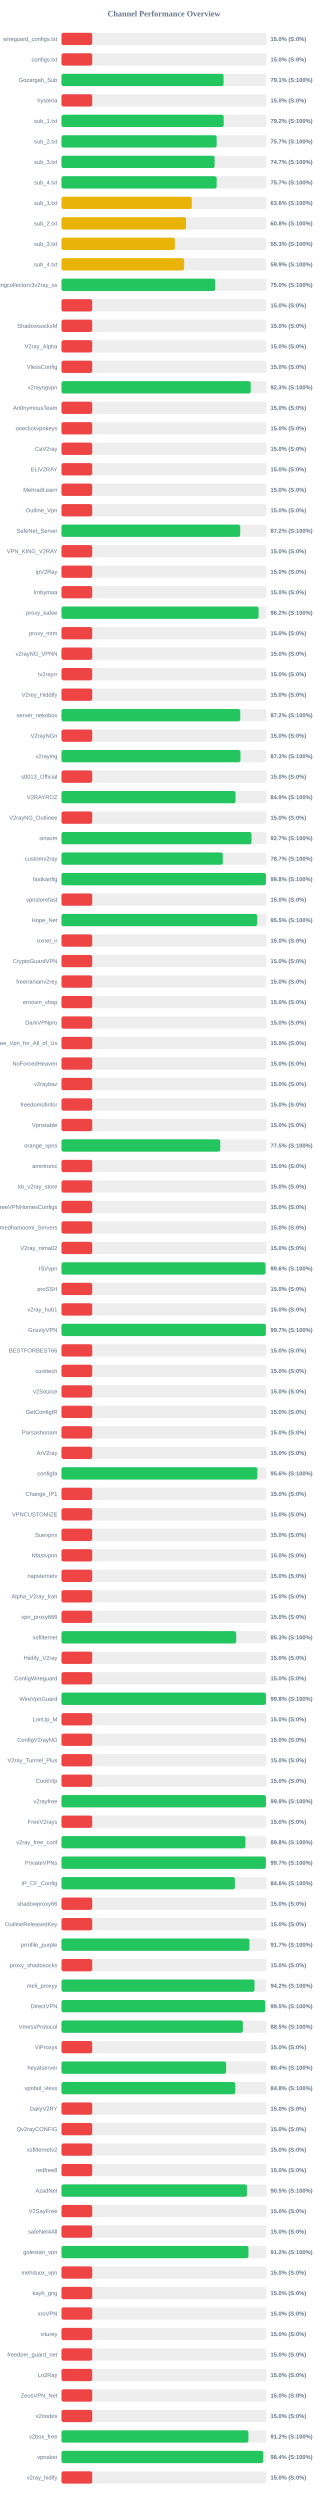
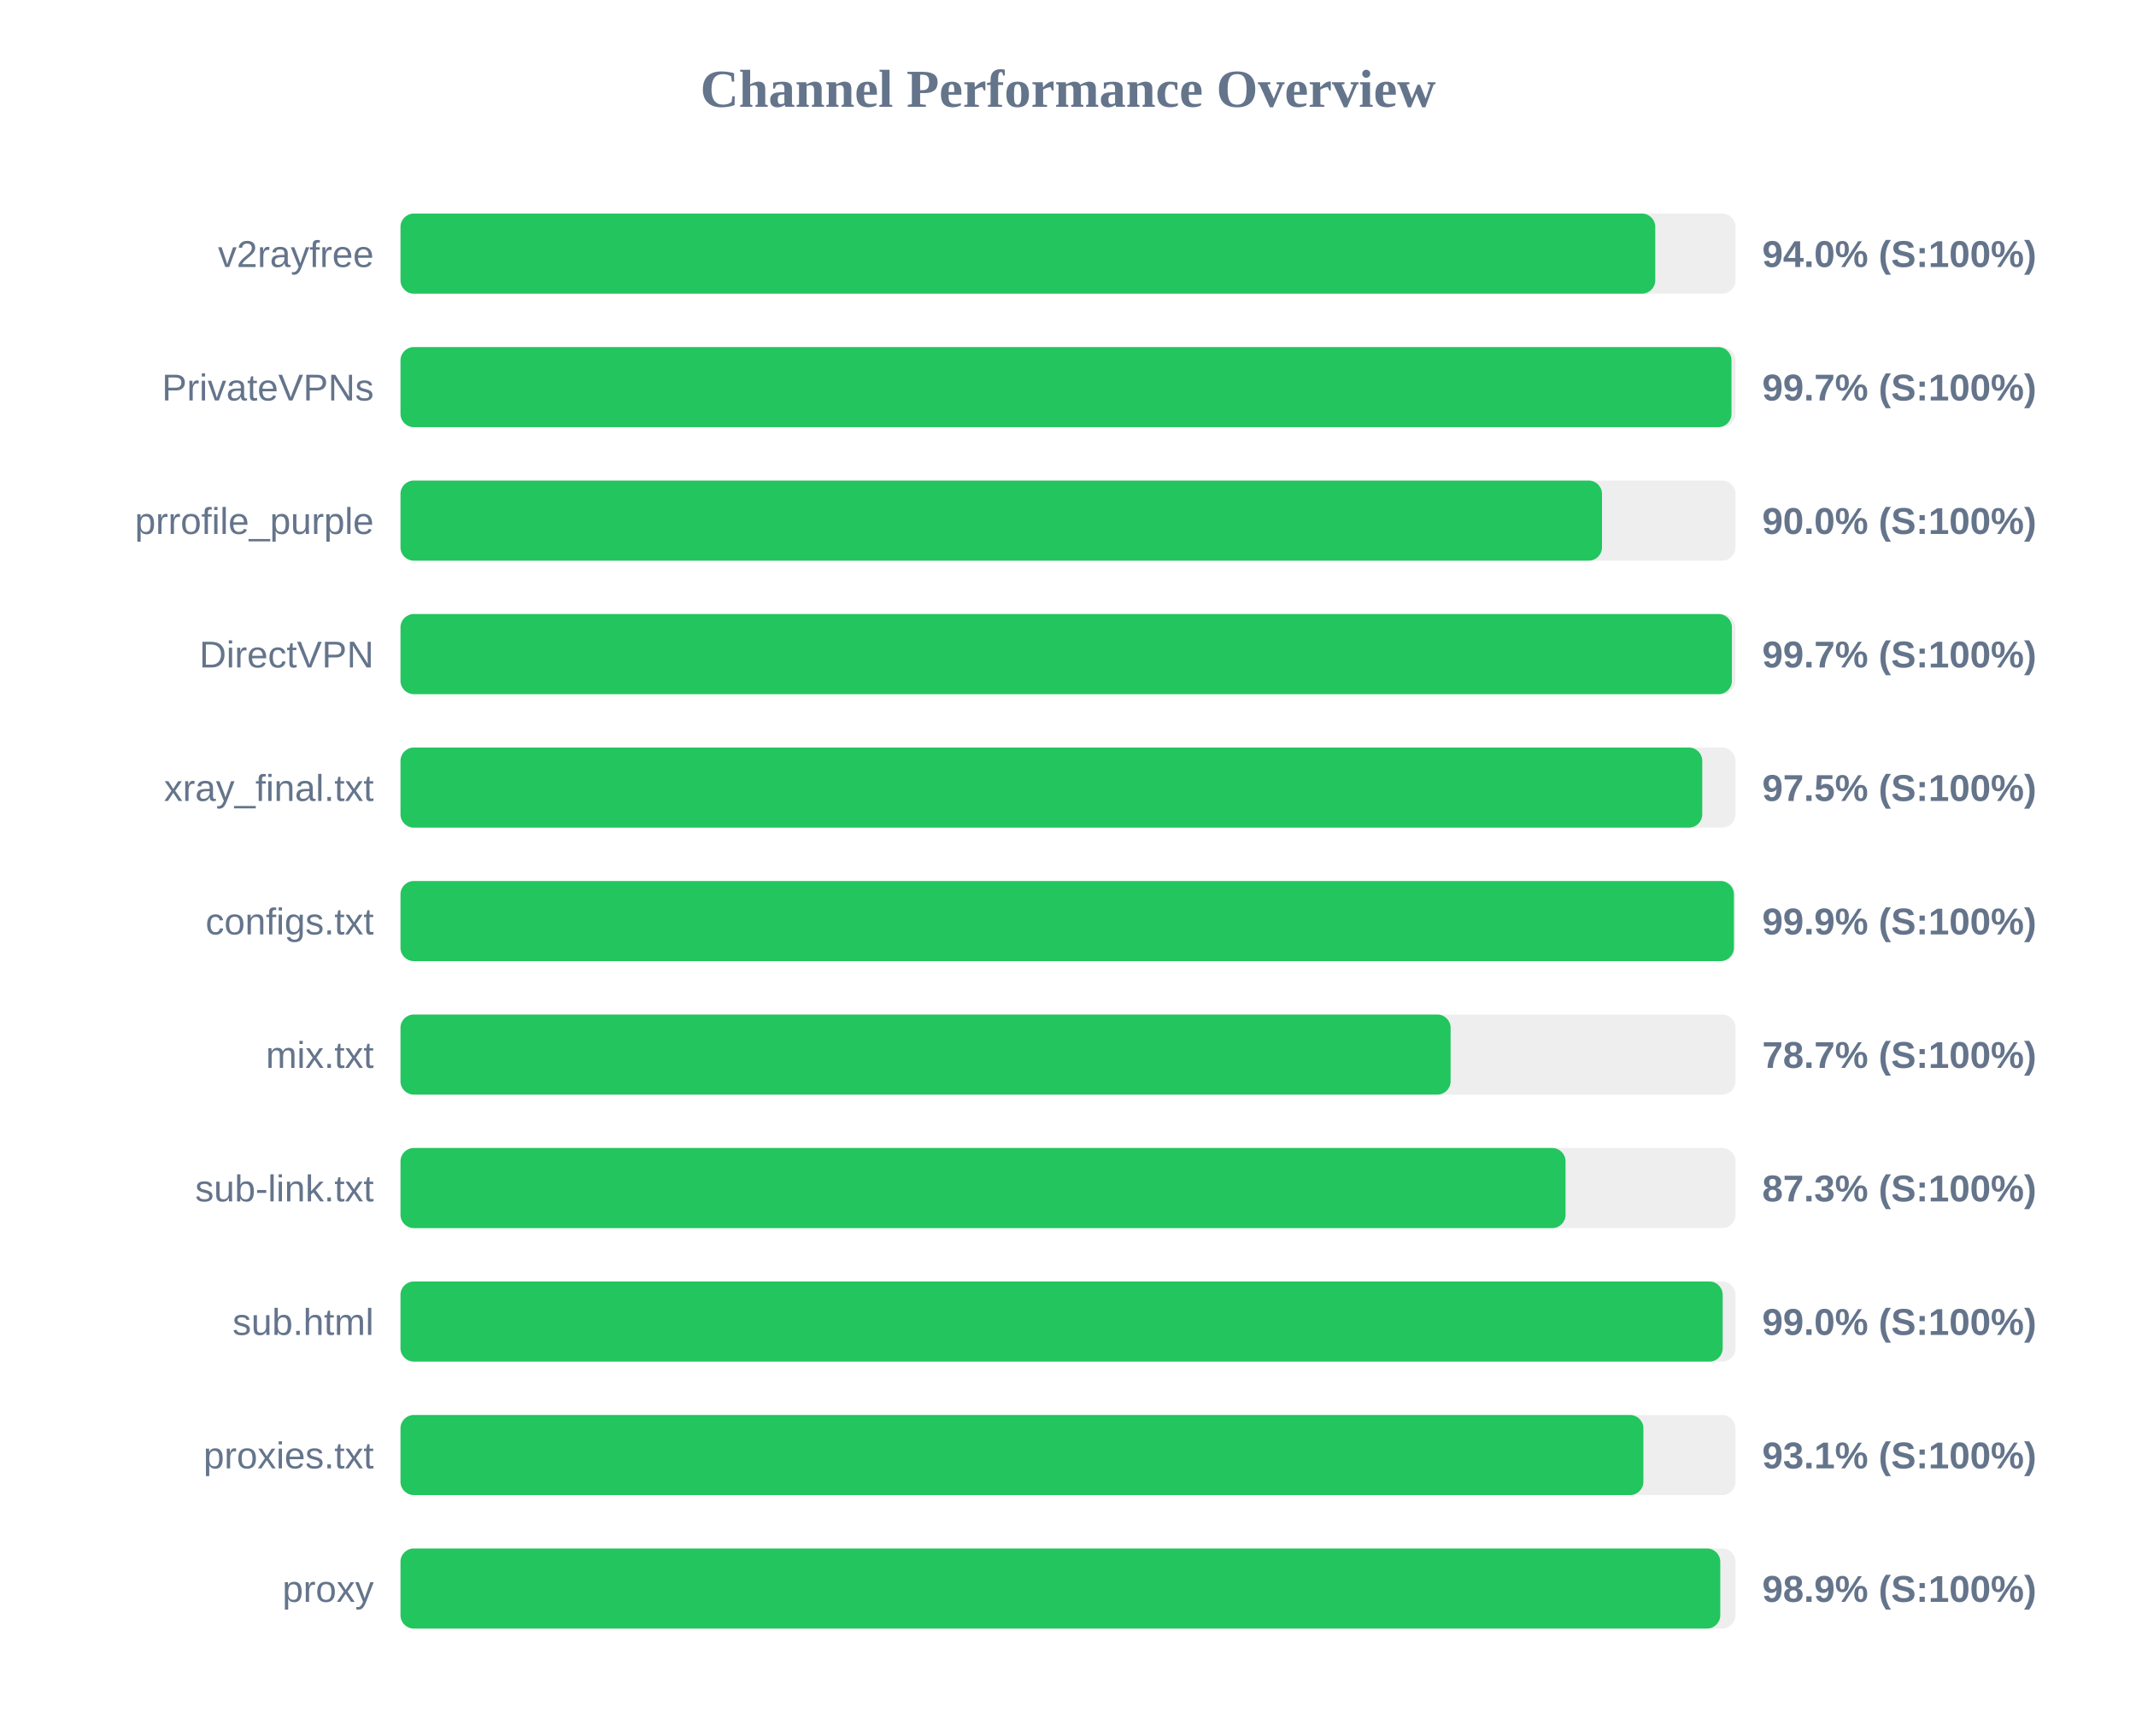
- <svg xmlns="http://www.w3.org/2000/svg" width="800" height="6100" version="1.1">
+ <svg xmlns="http://www.w3.org/2000/svg" width="800" height="650" version="1.1">
  <style>
        .row { font: 14px Arial; fill: #64748b; }
        .score { font: bold 14px Arial; fill: #64748b; }
    </style>
  <text x="400" y="40" text-anchor="middle" font-size="20px" font-weight="bold" fill="#64748b">Channel Performance Overview</text>
  <rect x="150" y="80" width="500" height="30" fill="#eee" rx="5" />
-   <rect x="150" y="80" width="75.0" height="30" fill="#ef4444" rx="5" />
-   <text x="140" y="100" text-anchor="end" class="row">wireguard_configs.txt</text>
-   <text x="660" y="100" text-anchor="start" class="score">15.0% (S:0%)</text>
+   <rect x="150" y="80" width="469.95" height="30" fill="#22c55e" rx="5" />
+   <text x="140" y="100" text-anchor="end" class="row">v2rayfree</text>
+   <text x="660" y="100" text-anchor="start" class="score">94.0% (S:100%)</text>
  <rect x="150" y="130" width="500" height="30" fill="#eee" rx="5" />
-   <rect x="150" y="130" width="75.0" height="30" fill="#ef4444" rx="5" />
-   <text x="140" y="150" text-anchor="end" class="row">configs.txt</text>
-   <text x="660" y="150" text-anchor="start" class="score">15.0% (S:0%)</text>
+   <rect x="150" y="130" width="498.5" height="30" fill="#22c55e" rx="5" />
+   <text x="140" y="150" text-anchor="end" class="row">PrivateVPNs</text>
+   <text x="660" y="150" text-anchor="start" class="score">99.7% (S:100%)</text>
  <rect x="150" y="180" width="500" height="30" fill="#eee" rx="5" />
-   <rect x="150" y="180" width="395.55" height="30" fill="#22c55e" rx="5" />
-   <text x="140" y="200" text-anchor="end" class="row">Gozargah_Sub</text>
-   <text x="660" y="200" text-anchor="start" class="score">79.1% (S:100%)</text>
+   <rect x="150" y="180" width="450.0" height="30" fill="#22c55e" rx="5" />
+   <text x="140" y="200" text-anchor="end" class="row">prrofile_purple</text>
+   <text x="660" y="200" text-anchor="start" class="score">90.0% (S:100%)</text>
  <rect x="150" y="230" width="500" height="30" fill="#eee" rx="5" />
-   <rect x="150" y="230" width="75.0" height="30" fill="#ef4444" rx="5" />
-   <text x="140" y="250" text-anchor="end" class="row">hysteria</text>
-   <text x="660" y="250" text-anchor="start" class="score">15.0% (S:0%)</text>
+   <rect x="150" y="230" width="498.65" height="30" fill="#22c55e" rx="5" />
+   <text x="140" y="250" text-anchor="end" class="row">DirectVPN</text>
+   <text x="660" y="250" text-anchor="start" class="score">99.7% (S:100%)</text>
  <rect x="150" y="280" width="500" height="30" fill="#eee" rx="5" />
-   <rect x="150" y="280" width="395.75" height="30" fill="#22c55e" rx="5" />
-   <text x="140" y="300" text-anchor="end" class="row">sub_1.txt</text>
-   <text x="660" y="300" text-anchor="start" class="score">79.2% (S:100%)</text>
+   <rect x="150" y="280" width="487.55" height="30" fill="#22c55e" rx="5" />
+   <text x="140" y="300" text-anchor="end" class="row">xray_final.txt</text>
+   <text x="660" y="300" text-anchor="start" class="score">97.5% (S:100%)</text>
  <rect x="150" y="330" width="500" height="30" fill="#eee" rx="5" />
-   <rect x="150" y="330" width="378.7" height="30" fill="#22c55e" rx="5" />
-   <text x="140" y="350" text-anchor="end" class="row">sub_2.txt</text>
-   <text x="660" y="350" text-anchor="start" class="score">75.7% (S:100%)</text>
+   <rect x="150" y="330" width="499.4" height="30" fill="#22c55e" rx="5" />
+   <text x="140" y="350" text-anchor="end" class="row">configs.txt</text>
+   <text x="660" y="350" text-anchor="start" class="score">99.9% (S:100%)</text>
  <rect x="150" y="380" width="500" height="30" fill="#eee" rx="5" />
-   <rect x="150" y="380" width="373.65" height="30" fill="#22c55e" rx="5" />
-   <text x="140" y="400" text-anchor="end" class="row">sub_3.txt</text>
-   <text x="660" y="400" text-anchor="start" class="score">74.7% (S:100%)</text>
+   <rect x="150" y="380" width="393.3" height="30" fill="#22c55e" rx="5" />
+   <text x="140" y="400" text-anchor="end" class="row">mix.txt</text>
+   <text x="660" y="400" text-anchor="start" class="score">78.7% (S:100%)</text>
  <rect x="150" y="430" width="500" height="30" fill="#eee" rx="5" />
-   <rect x="150" y="430" width="378.7" height="30" fill="#22c55e" rx="5" />
-   <text x="140" y="450" text-anchor="end" class="row">sub_4.txt</text>
-   <text x="660" y="450" text-anchor="start" class="score">75.7% (S:100%)</text>
+   <rect x="150" y="430" width="436.35" height="30" fill="#22c55e" rx="5" />
+   <text x="140" y="450" text-anchor="end" class="row">sub-link.txt</text>
+   <text x="660" y="450" text-anchor="start" class="score">87.3% (S:100%)</text>
  <rect x="150" y="480" width="500" height="30" fill="#eee" rx="5" />
-   <rect x="150" y="480" width="318.0" height="30" fill="#eab308" rx="5" />
-   <text x="140" y="500" text-anchor="end" class="row">sub_1.txt</text>
-   <text x="660" y="500" text-anchor="start" class="score">63.6% (S:100%)</text>
+   <rect x="150" y="480" width="495.2" height="30" fill="#22c55e" rx="5" />
+   <text x="140" y="500" text-anchor="end" class="row">sub.html</text>
+   <text x="660" y="500" text-anchor="start" class="score">99.0% (S:100%)</text>
  <rect x="150" y="530" width="500" height="30" fill="#eee" rx="5" />
-   <rect x="150" y="530" width="303.95" height="30" fill="#eab308" rx="5" />
-   <text x="140" y="550" text-anchor="end" class="row">sub_2.txt</text>
-   <text x="660" y="550" text-anchor="start" class="score">60.8% (S:100%)</text>
+   <rect x="150" y="530" width="465.5" height="30" fill="#22c55e" rx="5" />
+   <text x="140" y="550" text-anchor="end" class="row">proxies.txt</text>
+   <text x="660" y="550" text-anchor="start" class="score">93.1% (S:100%)</text>
  <rect x="150" y="580" width="500" height="30" fill="#eee" rx="5" />
-   <rect x="150" y="580" width="276.7" height="30" fill="#eab308" rx="5" />
-   <text x="140" y="600" text-anchor="end" class="row">sub_3.txt</text>
-   <text x="660" y="600" text-anchor="start" class="score">55.3% (S:100%)</text>
-   <rect x="150" y="630" width="500" height="30" fill="#eee" rx="5" />
-   <rect x="150" y="630" width="299.3" height="30" fill="#eab308" rx="5" />
-   <text x="140" y="650" text-anchor="end" class="row">sub_4.txt</text>
-   <text x="660" y="650" text-anchor="start" class="score">59.9% (S:100%)</text>
-   <rect x="150" y="680" width="500" height="30" fill="#eee" rx="5" />
-   <rect x="150" y="680" width="375.2" height="30" fill="#22c55e" rx="5" />
-   <text x="140" y="700" text-anchor="end" class="row">kayhgngcollectorv3v2ray_ss</text>
-   <text x="660" y="700" text-anchor="start" class="score">75.0% (S:100%)</text>
-   <rect x="150" y="730" width="500" height="30" fill="#eee" rx="5" />
-   <rect x="150" y="730" width="75.0" height="30" fill="#ef4444" rx="5" />
-   <text x="140" y="750" text-anchor="end" class="row" />
-   <text x="660" y="750" text-anchor="start" class="score">15.0% (S:0%)</text>
-   <rect x="150" y="780" width="500" height="30" fill="#eee" rx="5" />
-   <rect x="150" y="780" width="75.0" height="30" fill="#ef4444" rx="5" />
-   <text x="140" y="800" text-anchor="end" class="row">ShadowsocksM</text>
-   <text x="660" y="800" text-anchor="start" class="score">15.0% (S:0%)</text>
-   <rect x="150" y="830" width="500" height="30" fill="#eee" rx="5" />
-   <rect x="150" y="830" width="75.0" height="30" fill="#ef4444" rx="5" />
-   <text x="140" y="850" text-anchor="end" class="row">V2ray_Alpha</text>
-   <text x="660" y="850" text-anchor="start" class="score">15.0% (S:0%)</text>
-   <rect x="150" y="880" width="500" height="30" fill="#eee" rx="5" />
-   <rect x="150" y="880" width="75.0" height="30" fill="#ef4444" rx="5" />
-   <text x="140" y="900" text-anchor="end" class="row">VlessConfig</text>
-   <text x="660" y="900" text-anchor="start" class="score">15.0% (S:0%)</text>
-   <rect x="150" y="930" width="500" height="30" fill="#eee" rx="5" />
-   <rect x="150" y="930" width="461.75" height="30" fill="#22c55e" rx="5" />
-   <text x="140" y="950" text-anchor="end" class="row">v2rayngvpn</text>
-   <text x="660" y="950" text-anchor="start" class="score">92.3% (S:100%)</text>
-   <rect x="150" y="980" width="500" height="30" fill="#eee" rx="5" />
-   <rect x="150" y="980" width="75.0" height="30" fill="#ef4444" rx="5" />
-   <text x="140" y="1000" text-anchor="end" class="row">An0nymousTeam</text>
-   <text x="660" y="1000" text-anchor="start" class="score">15.0% (S:0%)</text>
-   <rect x="150" y="1030" width="500" height="30" fill="#eee" rx="5" />
-   <rect x="150" y="1030" width="75.0" height="30" fill="#ef4444" rx="5" />
-   <text x="140" y="1050" text-anchor="end" class="row">oneclickvpnkeys</text>
-   <text x="660" y="1050" text-anchor="start" class="score">15.0% (S:0%)</text>
-   <rect x="150" y="1080" width="500" height="30" fill="#eee" rx="5" />
-   <rect x="150" y="1080" width="75.0" height="30" fill="#ef4444" rx="5" />
-   <text x="140" y="1100" text-anchor="end" class="row">CaV2ray</text>
-   <text x="660" y="1100" text-anchor="start" class="score">15.0% (S:0%)</text>
-   <rect x="150" y="1130" width="500" height="30" fill="#eee" rx="5" />
-   <rect x="150" y="1130" width="75.0" height="30" fill="#ef4444" rx="5" />
-   <text x="140" y="1150" text-anchor="end" class="row">ELiV2RAY</text>
-   <text x="660" y="1150" text-anchor="start" class="score">15.0% (S:0%)</text>
-   <rect x="150" y="1180" width="500" height="30" fill="#eee" rx="5" />
-   <rect x="150" y="1180" width="75.0" height="30" fill="#ef4444" rx="5" />
-   <text x="140" y="1200" text-anchor="end" class="row">MehradLearn</text>
-   <text x="660" y="1200" text-anchor="start" class="score">15.0% (S:0%)</text>
-   <rect x="150" y="1230" width="500" height="30" fill="#eee" rx="5" />
-   <rect x="150" y="1230" width="75.0" height="30" fill="#ef4444" rx="5" />
-   <text x="140" y="1250" text-anchor="end" class="row">Outline_Vpn</text>
-   <text x="660" y="1250" text-anchor="start" class="score">15.0% (S:0%)</text>
-   <rect x="150" y="1280" width="500" height="30" fill="#eee" rx="5" />
-   <rect x="150" y="1280" width="436.05" height="30" fill="#22c55e" rx="5" />
-   <text x="140" y="1300" text-anchor="end" class="row">SafeNet_Server</text>
-   <text x="660" y="1300" text-anchor="start" class="score">87.2% (S:100%)</text>
-   <rect x="150" y="1330" width="500" height="30" fill="#eee" rx="5" />
-   <rect x="150" y="1330" width="75.0" height="30" fill="#ef4444" rx="5" />
-   <text x="140" y="1350" text-anchor="end" class="row">VPN_KING_V2RAY</text>
-   <text x="660" y="1350" text-anchor="start" class="score">15.0% (S:0%)</text>
-   <rect x="150" y="1380" width="500" height="30" fill="#eee" rx="5" />
-   <rect x="150" y="1380" width="75.0" height="30" fill="#ef4444" rx="5" />
-   <text x="140" y="1400" text-anchor="end" class="row">ipV2Ray</text>
-   <text x="660" y="1400" text-anchor="start" class="score">15.0% (S:0%)</text>
-   <rect x="150" y="1430" width="500" height="30" fill="#eee" rx="5" />
-   <rect x="150" y="1430" width="75.0" height="30" fill="#ef4444" rx="5" />
-   <text x="140" y="1450" text-anchor="end" class="row">lrnbymaa</text>
-   <text x="660" y="1450" text-anchor="start" class="score">15.0% (S:0%)</text>
-   <rect x="150" y="1480" width="500" height="30" fill="#eee" rx="5" />
-   <rect x="150" y="1480" width="481.0" height="30" fill="#22c55e" rx="5" />
-   <text x="140" y="1500" text-anchor="end" class="row">proxy_kafee</text>
-   <text x="660" y="1500" text-anchor="start" class="score">96.2% (S:100%)</text>
-   <rect x="150" y="1530" width="500" height="30" fill="#eee" rx="5" />
-   <rect x="150" y="1530" width="75.0" height="30" fill="#ef4444" rx="5" />
-   <text x="140" y="1550" text-anchor="end" class="row">proxy_mtm</text>
-   <text x="660" y="1550" text-anchor="start" class="score">15.0% (S:0%)</text>
-   <rect x="150" y="1580" width="500" height="30" fill="#eee" rx="5" />
-   <rect x="150" y="1580" width="75.0" height="30" fill="#ef4444" rx="5" />
-   <text x="140" y="1600" text-anchor="end" class="row">v2rayNG_VPNN</text>
-   <text x="660" y="1600" text-anchor="start" class="score">15.0% (S:0%)</text>
-   <rect x="150" y="1630" width="500" height="30" fill="#eee" rx="5" />
-   <rect x="150" y="1630" width="75.0" height="30" fill="#ef4444" rx="5" />
-   <text x="140" y="1650" text-anchor="end" class="row">tv2rayrr</text>
-   <text x="660" y="1650" text-anchor="start" class="score">15.0% (S:0%)</text>
-   <rect x="150" y="1680" width="500" height="30" fill="#eee" rx="5" />
-   <rect x="150" y="1680" width="75.0" height="30" fill="#ef4444" rx="5" />
-   <text x="140" y="1700" text-anchor="end" class="row">V2rey_Hiddify</text>
-   <text x="660" y="1700" text-anchor="start" class="score">15.0% (S:0%)</text>
-   <rect x="150" y="1730" width="500" height="30" fill="#eee" rx="5" />
-   <rect x="150" y="1730" width="436.2" height="30" fill="#22c55e" rx="5" />
-   <text x="140" y="1750" text-anchor="end" class="row">server_nekobox</text>
-   <text x="660" y="1750" text-anchor="start" class="score">87.2% (S:100%)</text>
-   <rect x="150" y="1780" width="500" height="30" fill="#eee" rx="5" />
-   <rect x="150" y="1780" width="75.0" height="30" fill="#ef4444" rx="5" />
-   <text x="140" y="1800" text-anchor="end" class="row">V2rayNGn</text>
-   <text x="660" y="1800" text-anchor="start" class="score">15.0% (S:0%)</text>
-   <rect x="150" y="1830" width="500" height="30" fill="#eee" rx="5" />
-   <rect x="150" y="1830" width="436.75" height="30" fill="#22c55e" rx="5" />
-   <text x="140" y="1850" text-anchor="end" class="row">v2raying</text>
-   <text x="660" y="1850" text-anchor="start" class="score">87.3% (S:100%)</text>
-   <rect x="150" y="1880" width="500" height="30" fill="#eee" rx="5" />
-   <rect x="150" y="1880" width="75.0" height="30" fill="#ef4444" rx="5" />
-   <text x="140" y="1900" text-anchor="end" class="row">s0013_Official</text>
-   <text x="660" y="1900" text-anchor="start" class="score">15.0% (S:0%)</text>
-   <rect x="150" y="1930" width="500" height="30" fill="#eee" rx="5" />
-   <rect x="150" y="1930" width="424.65" height="30" fill="#22c55e" rx="5" />
-   <text x="140" y="1950" text-anchor="end" class="row">V2RAYROZ</text>
-   <text x="660" y="1950" text-anchor="start" class="score">84.9% (S:100%)</text>
-   <rect x="150" y="1980" width="500" height="30" fill="#eee" rx="5" />
-   <rect x="150" y="1980" width="75.0" height="30" fill="#ef4444" rx="5" />
-   <text x="140" y="2000" text-anchor="end" class="row">V2rayNG_Outlinee</text>
-   <text x="660" y="2000" text-anchor="start" class="score">15.0% (S:0%)</text>
-   <rect x="150" y="2030" width="500" height="30" fill="#eee" rx="5" />
-   <rect x="150" y="2030" width="463.65" height="30" fill="#22c55e" rx="5" />
-   <text x="140" y="2050" text-anchor="end" class="row">sinavm</text>
-   <text x="660" y="2050" text-anchor="start" class="score">92.7% (S:100%)</text>
-   <rect x="150" y="2080" width="500" height="30" fill="#eee" rx="5" />
-   <rect x="150" y="2080" width="393.65" height="30" fill="#22c55e" rx="5" />
-   <text x="140" y="2100" text-anchor="end" class="row">customv2ray</text>
-   <text x="660" y="2100" text-anchor="start" class="score">78.7% (S:100%)</text>
-   <rect x="150" y="2130" width="500" height="30" fill="#eee" rx="5" />
-   <rect x="150" y="2130" width="498.9" height="30" fill="#22c55e" rx="5" />
-   <text x="140" y="2150" text-anchor="end" class="row">fastkanfig</text>
-   <text x="660" y="2150" text-anchor="start" class="score">99.8% (S:100%)</text>
-   <rect x="150" y="2180" width="500" height="30" fill="#eee" rx="5" />
-   <rect x="150" y="2180" width="75.0" height="30" fill="#ef4444" rx="5" />
-   <text x="140" y="2200" text-anchor="end" class="row">vpnstorefast</text>
-   <text x="660" y="2200" text-anchor="start" class="score">15.0% (S:0%)</text>
-   <rect x="150" y="2230" width="500" height="30" fill="#eee" rx="5" />
-   <rect x="150" y="2230" width="477.45" height="30" fill="#22c55e" rx="5" />
-   <text x="140" y="2250" text-anchor="end" class="row">Hope_Net</text>
-   <text x="660" y="2250" text-anchor="start" class="score">95.5% (S:100%)</text>
-   <rect x="150" y="2280" width="500" height="30" fill="#eee" rx="5" />
-   <rect x="150" y="2280" width="75.0" height="30" fill="#ef4444" rx="5" />
-   <text x="140" y="2300" text-anchor="end" class="row">oxnet_ir</text>
-   <text x="660" y="2300" text-anchor="start" class="score">15.0% (S:0%)</text>
-   <rect x="150" y="2330" width="500" height="30" fill="#eee" rx="5" />
-   <rect x="150" y="2330" width="75.0" height="30" fill="#ef4444" rx="5" />
-   <text x="140" y="2350" text-anchor="end" class="row">CryptoGuardVPN</text>
-   <text x="660" y="2350" text-anchor="start" class="score">15.0% (S:0%)</text>
-   <rect x="150" y="2380" width="500" height="30" fill="#eee" rx="5" />
-   <rect x="150" y="2380" width="75.0" height="30" fill="#ef4444" rx="5" />
-   <text x="140" y="2400" text-anchor="end" class="row">freeiranianv2rey</text>
-   <text x="660" y="2400" text-anchor="start" class="score">15.0% (S:0%)</text>
-   <rect x="150" y="2430" width="500" height="30" fill="#eee" rx="5" />
-   <rect x="150" y="2430" width="75.0" height="30" fill="#ef4444" rx="5" />
-   <text x="140" y="2450" text-anchor="end" class="row">ernoxin_shop</text>
-   <text x="660" y="2450" text-anchor="start" class="score">15.0% (S:0%)</text>
-   <rect x="150" y="2480" width="500" height="30" fill="#eee" rx="5" />
-   <rect x="150" y="2480" width="75.0" height="30" fill="#ef4444" rx="5" />
-   <text x="140" y="2500" text-anchor="end" class="row">DarkVPNpro</text>
-   <text x="660" y="2500" text-anchor="start" class="score">15.0% (S:0%)</text>
-   <rect x="150" y="2530" width="500" height="30" fill="#eee" rx="5" />
-   <rect x="150" y="2530" width="75.0" height="30" fill="#ef4444" rx="5" />
-   <text x="140" y="2550" text-anchor="end" class="row">Free_Vpn_for_All_of_Us</text>
-   <text x="660" y="2550" text-anchor="start" class="score">15.0% (S:0%)</text>
-   <rect x="150" y="2580" width="500" height="30" fill="#eee" rx="5" />
-   <rect x="150" y="2580" width="75.0" height="30" fill="#ef4444" rx="5" />
-   <text x="140" y="2600" text-anchor="end" class="row">NoForcedHeaven</text>
-   <text x="660" y="2600" text-anchor="start" class="score">15.0% (S:0%)</text>
-   <rect x="150" y="2630" width="500" height="30" fill="#eee" rx="5" />
-   <rect x="150" y="2630" width="75.0" height="30" fill="#ef4444" rx="5" />
-   <text x="140" y="2650" text-anchor="end" class="row">v2raybaz</text>
-   <text x="660" y="2650" text-anchor="start" class="score">15.0% (S:0%)</text>
-   <rect x="150" y="2680" width="500" height="30" fill="#eee" rx="5" />
-   <rect x="150" y="2680" width="75.0" height="30" fill="#ef4444" rx="5" />
-   <text x="140" y="2700" text-anchor="end" class="row">freedomofinfor</text>
-   <text x="660" y="2700" text-anchor="start" class="score">15.0% (S:0%)</text>
-   <rect x="150" y="2730" width="500" height="30" fill="#eee" rx="5" />
-   <rect x="150" y="2730" width="75.0" height="30" fill="#ef4444" rx="5" />
-   <text x="140" y="2750" text-anchor="end" class="row">Vpnstable</text>
-   <text x="660" y="2750" text-anchor="start" class="score">15.0% (S:0%)</text>
-   <rect x="150" y="2780" width="500" height="30" fill="#eee" rx="5" />
-   <rect x="150" y="2780" width="387.45" height="30" fill="#22c55e" rx="5" />
-   <text x="140" y="2800" text-anchor="end" class="row">orange_vpns</text>
-   <text x="660" y="2800" text-anchor="start" class="score">77.5% (S:100%)</text>
-   <rect x="150" y="2830" width="500" height="30" fill="#eee" rx="5" />
-   <rect x="150" y="2830" width="75.0" height="30" fill="#ef4444" rx="5" />
-   <text x="140" y="2850" text-anchor="end" class="row">amirtronic</text>
-   <text x="660" y="2850" text-anchor="start" class="score">15.0% (S:0%)</text>
-   <rect x="150" y="2880" width="500" height="30" fill="#eee" rx="5" />
-   <rect x="150" y="2880" width="75.0" height="30" fill="#ef4444" rx="5" />
-   <text x="140" y="2900" text-anchor="end" class="row">kb_v2ray_store</text>
-   <text x="660" y="2900" text-anchor="start" class="score">15.0% (S:0%)</text>
-   <rect x="150" y="2930" width="500" height="30" fill="#eee" rx="5" />
-   <rect x="150" y="2930" width="75.0" height="30" fill="#ef4444" rx="5" />
-   <text x="140" y="2950" text-anchor="end" class="row">FreeVPNHomesConfigs</text>
-   <text x="660" y="2950" text-anchor="start" class="score">15.0% (S:0%)</text>
-   <rect x="150" y="2980" width="500" height="30" fill="#eee" rx="5" />
-   <rect x="150" y="2980" width="75.0" height="30" fill="#ef4444" rx="5" />
-   <text x="140" y="3000" text-anchor="end" class="row">Ahmedhamoomi_Servers</text>
-   <text x="660" y="3000" text-anchor="start" class="score">15.0% (S:0%)</text>
-   <rect x="150" y="3030" width="500" height="30" fill="#eee" rx="5" />
-   <rect x="150" y="3030" width="75.0" height="30" fill="#ef4444" rx="5" />
-   <text x="140" y="3050" text-anchor="end" class="row">V2ray_nima02</text>
-   <text x="660" y="3050" text-anchor="start" class="score">15.0% (S:0%)</text>
-   <rect x="150" y="3080" width="500" height="30" fill="#eee" rx="5" />
-   <rect x="150" y="3080" width="497.85" height="30" fill="#22c55e" rx="5" />
-   <text x="140" y="3100" text-anchor="end" class="row">ISVvpn</text>
-   <text x="660" y="3100" text-anchor="start" class="score">99.6% (S:100%)</text>
-   <rect x="150" y="3130" width="500" height="30" fill="#eee" rx="5" />
-   <rect x="150" y="3130" width="75.0" height="30" fill="#ef4444" rx="5" />
-   <text x="140" y="3150" text-anchor="end" class="row">proSSH</text>
-   <text x="660" y="3150" text-anchor="start" class="score">15.0% (S:0%)</text>
-   <rect x="150" y="3180" width="500" height="30" fill="#eee" rx="5" />
-   <rect x="150" y="3180" width="75.0" height="30" fill="#ef4444" rx="5" />
-   <text x="140" y="3200" text-anchor="end" class="row">v2ray_hub1</text>
-   <text x="660" y="3200" text-anchor="start" class="score">15.0% (S:0%)</text>
-   <rect x="150" y="3230" width="500" height="30" fill="#eee" rx="5" />
-   <rect x="150" y="3230" width="498.65" height="30" fill="#22c55e" rx="5" />
-   <text x="140" y="3250" text-anchor="end" class="row">GrizzlyVPN</text>
-   <text x="660" y="3250" text-anchor="start" class="score">99.7% (S:100%)</text>
-   <rect x="150" y="3280" width="500" height="30" fill="#eee" rx="5" />
-   <rect x="150" y="3280" width="75.0" height="30" fill="#ef4444" rx="5" />
-   <text x="140" y="3300" text-anchor="end" class="row">BESTFORBEST66</text>
-   <text x="660" y="3300" text-anchor="start" class="score">15.0% (S:0%)</text>
-   <rect x="150" y="3330" width="500" height="30" fill="#eee" rx="5" />
-   <rect x="150" y="3330" width="75.0" height="30" fill="#ef4444" rx="5" />
-   <text x="140" y="3350" text-anchor="end" class="row">curetech</text>
-   <text x="660" y="3350" text-anchor="start" class="score">15.0% (S:0%)</text>
-   <rect x="150" y="3380" width="500" height="30" fill="#eee" rx="5" />
-   <rect x="150" y="3380" width="75.0" height="30" fill="#ef4444" rx="5" />
-   <text x="140" y="3400" text-anchor="end" class="row">v2Source</text>
-   <text x="660" y="3400" text-anchor="start" class="score">15.0% (S:0%)</text>
-   <rect x="150" y="3430" width="500" height="30" fill="#eee" rx="5" />
-   <rect x="150" y="3430" width="75.0" height="30" fill="#ef4444" rx="5" />
-   <text x="140" y="3450" text-anchor="end" class="row">GetConfigIR</text>
-   <text x="660" y="3450" text-anchor="start" class="score">15.0% (S:0%)</text>
-   <rect x="150" y="3480" width="500" height="30" fill="#eee" rx="5" />
-   <rect x="150" y="3480" width="75.0" height="30" fill="#ef4444" rx="5" />
-   <text x="140" y="3500" text-anchor="end" class="row">Parsashonam</text>
-   <text x="660" y="3500" text-anchor="start" class="score">15.0% (S:0%)</text>
-   <rect x="150" y="3530" width="500" height="30" fill="#eee" rx="5" />
-   <rect x="150" y="3530" width="75.0" height="30" fill="#ef4444" rx="5" />
-   <text x="140" y="3550" text-anchor="end" class="row">ArV2ray</text>
-   <text x="660" y="3550" text-anchor="start" class="score">15.0% (S:0%)</text>
-   <rect x="150" y="3580" width="500" height="30" fill="#eee" rx="5" />
-   <rect x="150" y="3580" width="478.05" height="30" fill="#22c55e" rx="5" />
-   <text x="140" y="3600" text-anchor="end" class="row">configfa</text>
-   <text x="660" y="3600" text-anchor="start" class="score">95.6% (S:100%)</text>
-   <rect x="150" y="3630" width="500" height="30" fill="#eee" rx="5" />
-   <rect x="150" y="3630" width="75.0" height="30" fill="#ef4444" rx="5" />
-   <text x="140" y="3650" text-anchor="end" class="row">Change_IP1</text>
-   <text x="660" y="3650" text-anchor="start" class="score">15.0% (S:0%)</text>
-   <rect x="150" y="3680" width="500" height="30" fill="#eee" rx="5" />
-   <rect x="150" y="3680" width="75.0" height="30" fill="#ef4444" rx="5" />
-   <text x="140" y="3700" text-anchor="end" class="row">VPNCUSTOMIZE</text>
-   <text x="660" y="3700" text-anchor="start" class="score">15.0% (S:0%)</text>
-   <rect x="150" y="3730" width="500" height="30" fill="#eee" rx="5" />
-   <rect x="150" y="3730" width="75.0" height="30" fill="#ef4444" rx="5" />
-   <text x="140" y="3750" text-anchor="end" class="row">Suevpnx</text>
-   <text x="660" y="3750" text-anchor="start" class="score">15.0% (S:0%)</text>
-   <rect x="150" y="3780" width="500" height="30" fill="#eee" rx="5" />
-   <rect x="150" y="3780" width="75.0" height="30" fill="#ef4444" rx="5" />
-   <text x="140" y="3800" text-anchor="end" class="row">Nfastvpnn</text>
-   <text x="660" y="3800" text-anchor="start" class="score">15.0% (S:0%)</text>
-   <rect x="150" y="3830" width="500" height="30" fill="#eee" rx="5" />
-   <rect x="150" y="3830" width="75.0" height="30" fill="#ef4444" rx="5" />
-   <text x="140" y="3850" text-anchor="end" class="row">napsternetv</text>
-   <text x="660" y="3850" text-anchor="start" class="score">15.0% (S:0%)</text>
-   <rect x="150" y="3880" width="500" height="30" fill="#eee" rx="5" />
-   <rect x="150" y="3880" width="75.0" height="30" fill="#ef4444" rx="5" />
-   <text x="140" y="3900" text-anchor="end" class="row">Alpha_V2ray_Iran</text>
-   <text x="660" y="3900" text-anchor="start" class="score">15.0% (S:0%)</text>
-   <rect x="150" y="3930" width="500" height="30" fill="#eee" rx="5" />
-   <rect x="150" y="3930" width="75.0" height="30" fill="#ef4444" rx="5" />
-   <text x="140" y="3950" text-anchor="end" class="row">vpn_proxy666</text>
-   <text x="660" y="3950" text-anchor="start" class="score">15.0% (S:0%)</text>
-   <rect x="150" y="3980" width="500" height="30" fill="#eee" rx="5" />
-   <rect x="150" y="3980" width="426.35" height="30" fill="#22c55e" rx="5" />
-   <text x="140" y="4000" text-anchor="end" class="row">xsfilternet</text>
-   <text x="660" y="4000" text-anchor="start" class="score">85.3% (S:100%)</text>
-   <rect x="150" y="4030" width="500" height="30" fill="#eee" rx="5" />
-   <rect x="150" y="4030" width="75.0" height="30" fill="#ef4444" rx="5" />
-   <text x="140" y="4050" text-anchor="end" class="row">Hiidify_V2ray</text>
-   <text x="660" y="4050" text-anchor="start" class="score">15.0% (S:0%)</text>
-   <rect x="150" y="4080" width="500" height="30" fill="#eee" rx="5" />
-   <rect x="150" y="4080" width="75.0" height="30" fill="#ef4444" rx="5" />
-   <text x="140" y="4100" text-anchor="end" class="row">ConfigWireguard</text>
-   <text x="660" y="4100" text-anchor="start" class="score">15.0% (S:0%)</text>
-   <rect x="150" y="4130" width="500" height="30" fill="#eee" rx="5" />
-   <rect x="150" y="4130" width="498.95" height="30" fill="#22c55e" rx="5" />
-   <text x="140" y="4150" text-anchor="end" class="row">WireVpnGuard</text>
-   <text x="660" y="4150" text-anchor="start" class="score">99.8% (S:100%)</text>
-   <rect x="150" y="4180" width="500" height="30" fill="#eee" rx="5" />
-   <rect x="150" y="4180" width="75.0" height="30" fill="#ef4444" rx="5" />
-   <text x="140" y="4200" text-anchor="end" class="row">LonUp_M</text>
-   <text x="660" y="4200" text-anchor="start" class="score">15.0% (S:0%)</text>
-   <rect x="150" y="4230" width="500" height="30" fill="#eee" rx="5" />
-   <rect x="150" y="4230" width="75.0" height="30" fill="#ef4444" rx="5" />
-   <text x="140" y="4250" text-anchor="end" class="row">ConfigV2rayNG</text>
-   <text x="660" y="4250" text-anchor="start" class="score">15.0% (S:0%)</text>
-   <rect x="150" y="4280" width="500" height="30" fill="#eee" rx="5" />
-   <rect x="150" y="4280" width="75.0" height="30" fill="#ef4444" rx="5" />
-   <text x="140" y="4300" text-anchor="end" class="row">V2ray_Tunnel_Plus</text>
-   <text x="660" y="4300" text-anchor="start" class="score">15.0% (S:0%)</text>
-   <rect x="150" y="4330" width="500" height="30" fill="#eee" rx="5" />
-   <rect x="150" y="4330" width="75.0" height="30" fill="#ef4444" rx="5" />
-   <text x="140" y="4350" text-anchor="end" class="row">CookVip</text>
-   <text x="660" y="4350" text-anchor="start" class="score">15.0% (S:0%)</text>
-   <rect x="150" y="4380" width="500" height="30" fill="#eee" rx="5" />
-   <rect x="150" y="4380" width="498.95" height="30" fill="#22c55e" rx="5" />
-   <text x="140" y="4400" text-anchor="end" class="row">v2rayfree</text>
-   <text x="660" y="4400" text-anchor="start" class="score">99.8% (S:100%)</text>
-   <rect x="150" y="4430" width="500" height="30" fill="#eee" rx="5" />
-   <rect x="150" y="4430" width="75.0" height="30" fill="#ef4444" rx="5" />
-   <text x="140" y="4450" text-anchor="end" class="row">FreeV2rays</text>
-   <text x="660" y="4450" text-anchor="start" class="score">15.0% (S:0%)</text>
-   <rect x="150" y="4480" width="500" height="30" fill="#eee" rx="5" />
-   <rect x="150" y="4480" width="448.75" height="30" fill="#22c55e" rx="5" />
-   <text x="140" y="4500" text-anchor="end" class="row">v2ray_free_conf</text>
-   <text x="660" y="4500" text-anchor="start" class="score">89.8% (S:100%)</text>
-   <rect x="150" y="4530" width="500" height="30" fill="#eee" rx="5" />
-   <rect x="150" y="4530" width="498.7" height="30" fill="#22c55e" rx="5" />
-   <text x="140" y="4550" text-anchor="end" class="row">PrivateVPNs</text>
-   <text x="660" y="4550" text-anchor="start" class="score">99.7% (S:100%)</text>
-   <rect x="150" y="4580" width="500" height="30" fill="#eee" rx="5" />
-   <rect x="150" y="4580" width="423.15" height="30" fill="#22c55e" rx="5" />
-   <text x="140" y="4600" text-anchor="end" class="row">IP_CF_Config</text>
-   <text x="660" y="4600" text-anchor="start" class="score">84.6% (S:100%)</text>
-   <rect x="150" y="4630" width="500" height="30" fill="#eee" rx="5" />
-   <rect x="150" y="4630" width="75.0" height="30" fill="#ef4444" rx="5" />
-   <text x="140" y="4650" text-anchor="end" class="row">shadowproxy66</text>
-   <text x="660" y="4650" text-anchor="start" class="score">15.0% (S:0%)</text>
-   <rect x="150" y="4680" width="500" height="30" fill="#eee" rx="5" />
-   <rect x="150" y="4680" width="75.0" height="30" fill="#ef4444" rx="5" />
-   <text x="140" y="4700" text-anchor="end" class="row">OutlineReleasedKey</text>
-   <text x="660" y="4700" text-anchor="start" class="score">15.0% (S:0%)</text>
-   <rect x="150" y="4730" width="500" height="30" fill="#eee" rx="5" />
-   <rect x="150" y="4730" width="458.7" height="30" fill="#22c55e" rx="5" />
-   <text x="140" y="4750" text-anchor="end" class="row">prrofile_purple</text>
-   <text x="660" y="4750" text-anchor="start" class="score">91.7% (S:100%)</text>
-   <rect x="150" y="4780" width="500" height="30" fill="#eee" rx="5" />
-   <rect x="150" y="4780" width="75.0" height="30" fill="#ef4444" rx="5" />
-   <text x="140" y="4800" text-anchor="end" class="row">proxy_shadosocks</text>
-   <text x="660" y="4800" text-anchor="start" class="score">15.0% (S:0%)</text>
-   <rect x="150" y="4830" width="500" height="30" fill="#eee" rx="5" />
-   <rect x="150" y="4830" width="471.05" height="30" fill="#22c55e" rx="5" />
-   <text x="140" y="4850" text-anchor="end" class="row">meli_proxyy</text>
-   <text x="660" y="4850" text-anchor="start" class="score">94.2% (S:100%)</text>
-   <rect x="150" y="4880" width="500" height="30" fill="#eee" rx="5" />
-   <rect x="150" y="4880" width="497.25" height="30" fill="#22c55e" rx="5" />
-   <text x="140" y="4900" text-anchor="end" class="row">DirectVPN</text>
-   <text x="660" y="4900" text-anchor="start" class="score">99.5% (S:100%)</text>
-   <rect x="150" y="4930" width="500" height="30" fill="#eee" rx="5" />
-   <rect x="150" y="4930" width="442.55" height="30" fill="#22c55e" rx="5" />
-   <text x="140" y="4950" text-anchor="end" class="row">VmessProtocol</text>
-   <text x="660" y="4950" text-anchor="start" class="score">88.5% (S:100%)</text>
-   <rect x="150" y="4980" width="500" height="30" fill="#eee" rx="5" />
-   <rect x="150" y="4980" width="75.0" height="30" fill="#ef4444" rx="5" />
-   <text x="140" y="5000" text-anchor="end" class="row">ViProxys</text>
-   <text x="660" y="5000" text-anchor="start" class="score">15.0% (S:0%)</text>
-   <rect x="150" y="5030" width="500" height="30" fill="#eee" rx="5" />
-   <rect x="150" y="5030" width="401.8" height="30" fill="#22c55e" rx="5" />
-   <text x="140" y="5050" text-anchor="end" class="row">heyatserver</text>
-   <text x="660" y="5050" text-anchor="start" class="score">80.4% (S:100%)</text>
-   <rect x="150" y="5080" width="500" height="30" fill="#eee" rx="5" />
-   <rect x="150" y="5080" width="423.95" height="30" fill="#22c55e" rx="5" />
-   <text x="140" y="5100" text-anchor="end" class="row">vpnfail_vless</text>
-   <text x="660" y="5100" text-anchor="start" class="score">84.8% (S:100%)</text>
-   <rect x="150" y="5130" width="500" height="30" fill="#eee" rx="5" />
-   <rect x="150" y="5130" width="75.0" height="30" fill="#ef4444" rx="5" />
-   <text x="140" y="5150" text-anchor="end" class="row">DailyV2RY</text>
-   <text x="660" y="5150" text-anchor="start" class="score">15.0% (S:0%)</text>
-   <rect x="150" y="5180" width="500" height="30" fill="#eee" rx="5" />
-   <rect x="150" y="5180" width="75.0" height="30" fill="#ef4444" rx="5" />
-   <text x="140" y="5200" text-anchor="end" class="row">Qv2rayCONFIG</text>
-   <text x="660" y="5200" text-anchor="start" class="score">15.0% (S:0%)</text>
-   <rect x="150" y="5230" width="500" height="30" fill="#eee" rx="5" />
-   <rect x="150" y="5230" width="75.0" height="30" fill="#ef4444" rx="5" />
-   <text x="140" y="5250" text-anchor="end" class="row">xsfilternetv2</text>
-   <text x="660" y="5250" text-anchor="start" class="score">15.0% (S:0%)</text>
-   <rect x="150" y="5280" width="500" height="30" fill="#eee" rx="5" />
-   <rect x="150" y="5280" width="75.0" height="30" fill="#ef4444" rx="5" />
-   <text x="140" y="5300" text-anchor="end" class="row">redfree8</text>
-   <text x="660" y="5300" text-anchor="start" class="score">15.0% (S:0%)</text>
-   <rect x="150" y="5330" width="500" height="30" fill="#eee" rx="5" />
-   <rect x="150" y="5330" width="452.55" height="30" fill="#22c55e" rx="5" />
-   <text x="140" y="5350" text-anchor="end" class="row">AzadNet</text>
-   <text x="660" y="5350" text-anchor="start" class="score">90.5% (S:100%)</text>
-   <rect x="150" y="5380" width="500" height="30" fill="#eee" rx="5" />
-   <rect x="150" y="5380" width="75.0" height="30" fill="#ef4444" rx="5" />
-   <text x="140" y="5400" text-anchor="end" class="row">V2SayFree</text>
-   <text x="660" y="5400" text-anchor="start" class="score">15.0% (S:0%)</text>
-   <rect x="150" y="5430" width="500" height="30" fill="#eee" rx="5" />
-   <rect x="150" y="5430" width="75.0" height="30" fill="#ef4444" rx="5" />
-   <text x="140" y="5450" text-anchor="end" class="row">safeNet4All</text>
-   <text x="660" y="5450" text-anchor="start" class="score">15.0% (S:0%)</text>
-   <rect x="150" y="5480" width="500" height="30" fill="#eee" rx="5" />
-   <rect x="150" y="5480" width="456.2" height="30" fill="#22c55e" rx="5" />
-   <text x="140" y="5500" text-anchor="end" class="row">golestan_vpn</text>
-   <text x="660" y="5500" text-anchor="start" class="score">91.2% (S:100%)</text>
-   <rect x="150" y="5530" width="500" height="30" fill="#eee" rx="5" />
-   <rect x="150" y="5530" width="75.0" height="30" fill="#ef4444" rx="5" />
-   <text x="140" y="5550" text-anchor="end" class="row">mehduox_vpn</text>
-   <text x="660" y="5550" text-anchor="start" class="score">15.0% (S:0%)</text>
-   <rect x="150" y="5580" width="500" height="30" fill="#eee" rx="5" />
-   <rect x="150" y="5580" width="75.0" height="30" fill="#ef4444" rx="5" />
-   <text x="140" y="5600" text-anchor="end" class="row">kayh_gng</text>
-   <text x="660" y="5600" text-anchor="start" class="score">15.0% (S:0%)</text>
-   <rect x="150" y="5630" width="500" height="30" fill="#eee" rx="5" />
-   <rect x="150" y="5630" width="75.0" height="30" fill="#ef4444" rx="5" />
-   <text x="140" y="5650" text-anchor="end" class="row">xroVPN</text>
-   <text x="660" y="5650" text-anchor="start" class="score">15.0% (S:0%)</text>
-   <rect x="150" y="5680" width="500" height="30" fill="#eee" rx="5" />
-   <rect x="150" y="5680" width="75.0" height="30" fill="#ef4444" rx="5" />
-   <text x="140" y="5700" text-anchor="end" class="row">viturey</text>
-   <text x="660" y="5700" text-anchor="start" class="score">15.0% (S:0%)</text>
-   <rect x="150" y="5730" width="500" height="30" fill="#eee" rx="5" />
-   <rect x="150" y="5730" width="75.0" height="30" fill="#ef4444" rx="5" />
-   <text x="140" y="5750" text-anchor="end" class="row">freedom_guard_net</text>
-   <text x="660" y="5750" text-anchor="start" class="score">15.0% (S:0%)</text>
-   <rect x="150" y="5780" width="500" height="30" fill="#eee" rx="5" />
-   <rect x="150" y="5780" width="75.0" height="30" fill="#ef4444" rx="5" />
-   <text x="140" y="5800" text-anchor="end" class="row">Ln2Ray</text>
-   <text x="660" y="5800" text-anchor="start" class="score">15.0% (S:0%)</text>
-   <rect x="150" y="5830" width="500" height="30" fill="#eee" rx="5" />
-   <rect x="150" y="5830" width="75.0" height="30" fill="#ef4444" rx="5" />
-   <text x="140" y="5850" text-anchor="end" class="row">ZeusVPN_Net</text>
-   <text x="660" y="5850" text-anchor="start" class="score">15.0% (S:0%)</text>
-   <rect x="150" y="5880" width="500" height="30" fill="#eee" rx="5" />
-   <rect x="150" y="5880" width="75.0" height="30" fill="#ef4444" rx="5" />
-   <text x="140" y="5900" text-anchor="end" class="row">v2nodes</text>
-   <text x="660" y="5900" text-anchor="start" class="score">15.0% (S:0%)</text>
-   <rect x="150" y="5930" width="500" height="30" fill="#eee" rx="5" />
-   <rect x="150" y="5930" width="456.15" height="30" fill="#22c55e" rx="5" />
-   <text x="140" y="5950" text-anchor="end" class="row">v2box_free</text>
-   <text x="660" y="5950" text-anchor="start" class="score">91.2% (S:100%)</text>
-   <rect x="150" y="5980" width="500" height="30" fill="#eee" rx="5" />
-   <rect x="150" y="5980" width="492.2" height="30" fill="#22c55e" rx="5" />
-   <text x="140" y="6000" text-anchor="end" class="row">vpnaloo</text>
-   <text x="660" y="6000" text-anchor="start" class="score">98.4% (S:100%)</text>
-   <rect x="150" y="6030" width="500" height="30" fill="#eee" rx="5" />
-   <rect x="150" y="6030" width="75.0" height="30" fill="#ef4444" rx="5" />
-   <text x="140" y="6050" text-anchor="end" class="row">v2ray_hidify</text>
-   <text x="660" y="6050" text-anchor="start" class="score">15.0% (S:0%)</text>
+   <rect x="150" y="580" width="494.3" height="30" fill="#22c55e" rx="5" />
+   <text x="140" y="600" text-anchor="end" class="row">proxy</text>
+   <text x="660" y="600" text-anchor="start" class="score">98.9% (S:100%)</text>
</svg>
